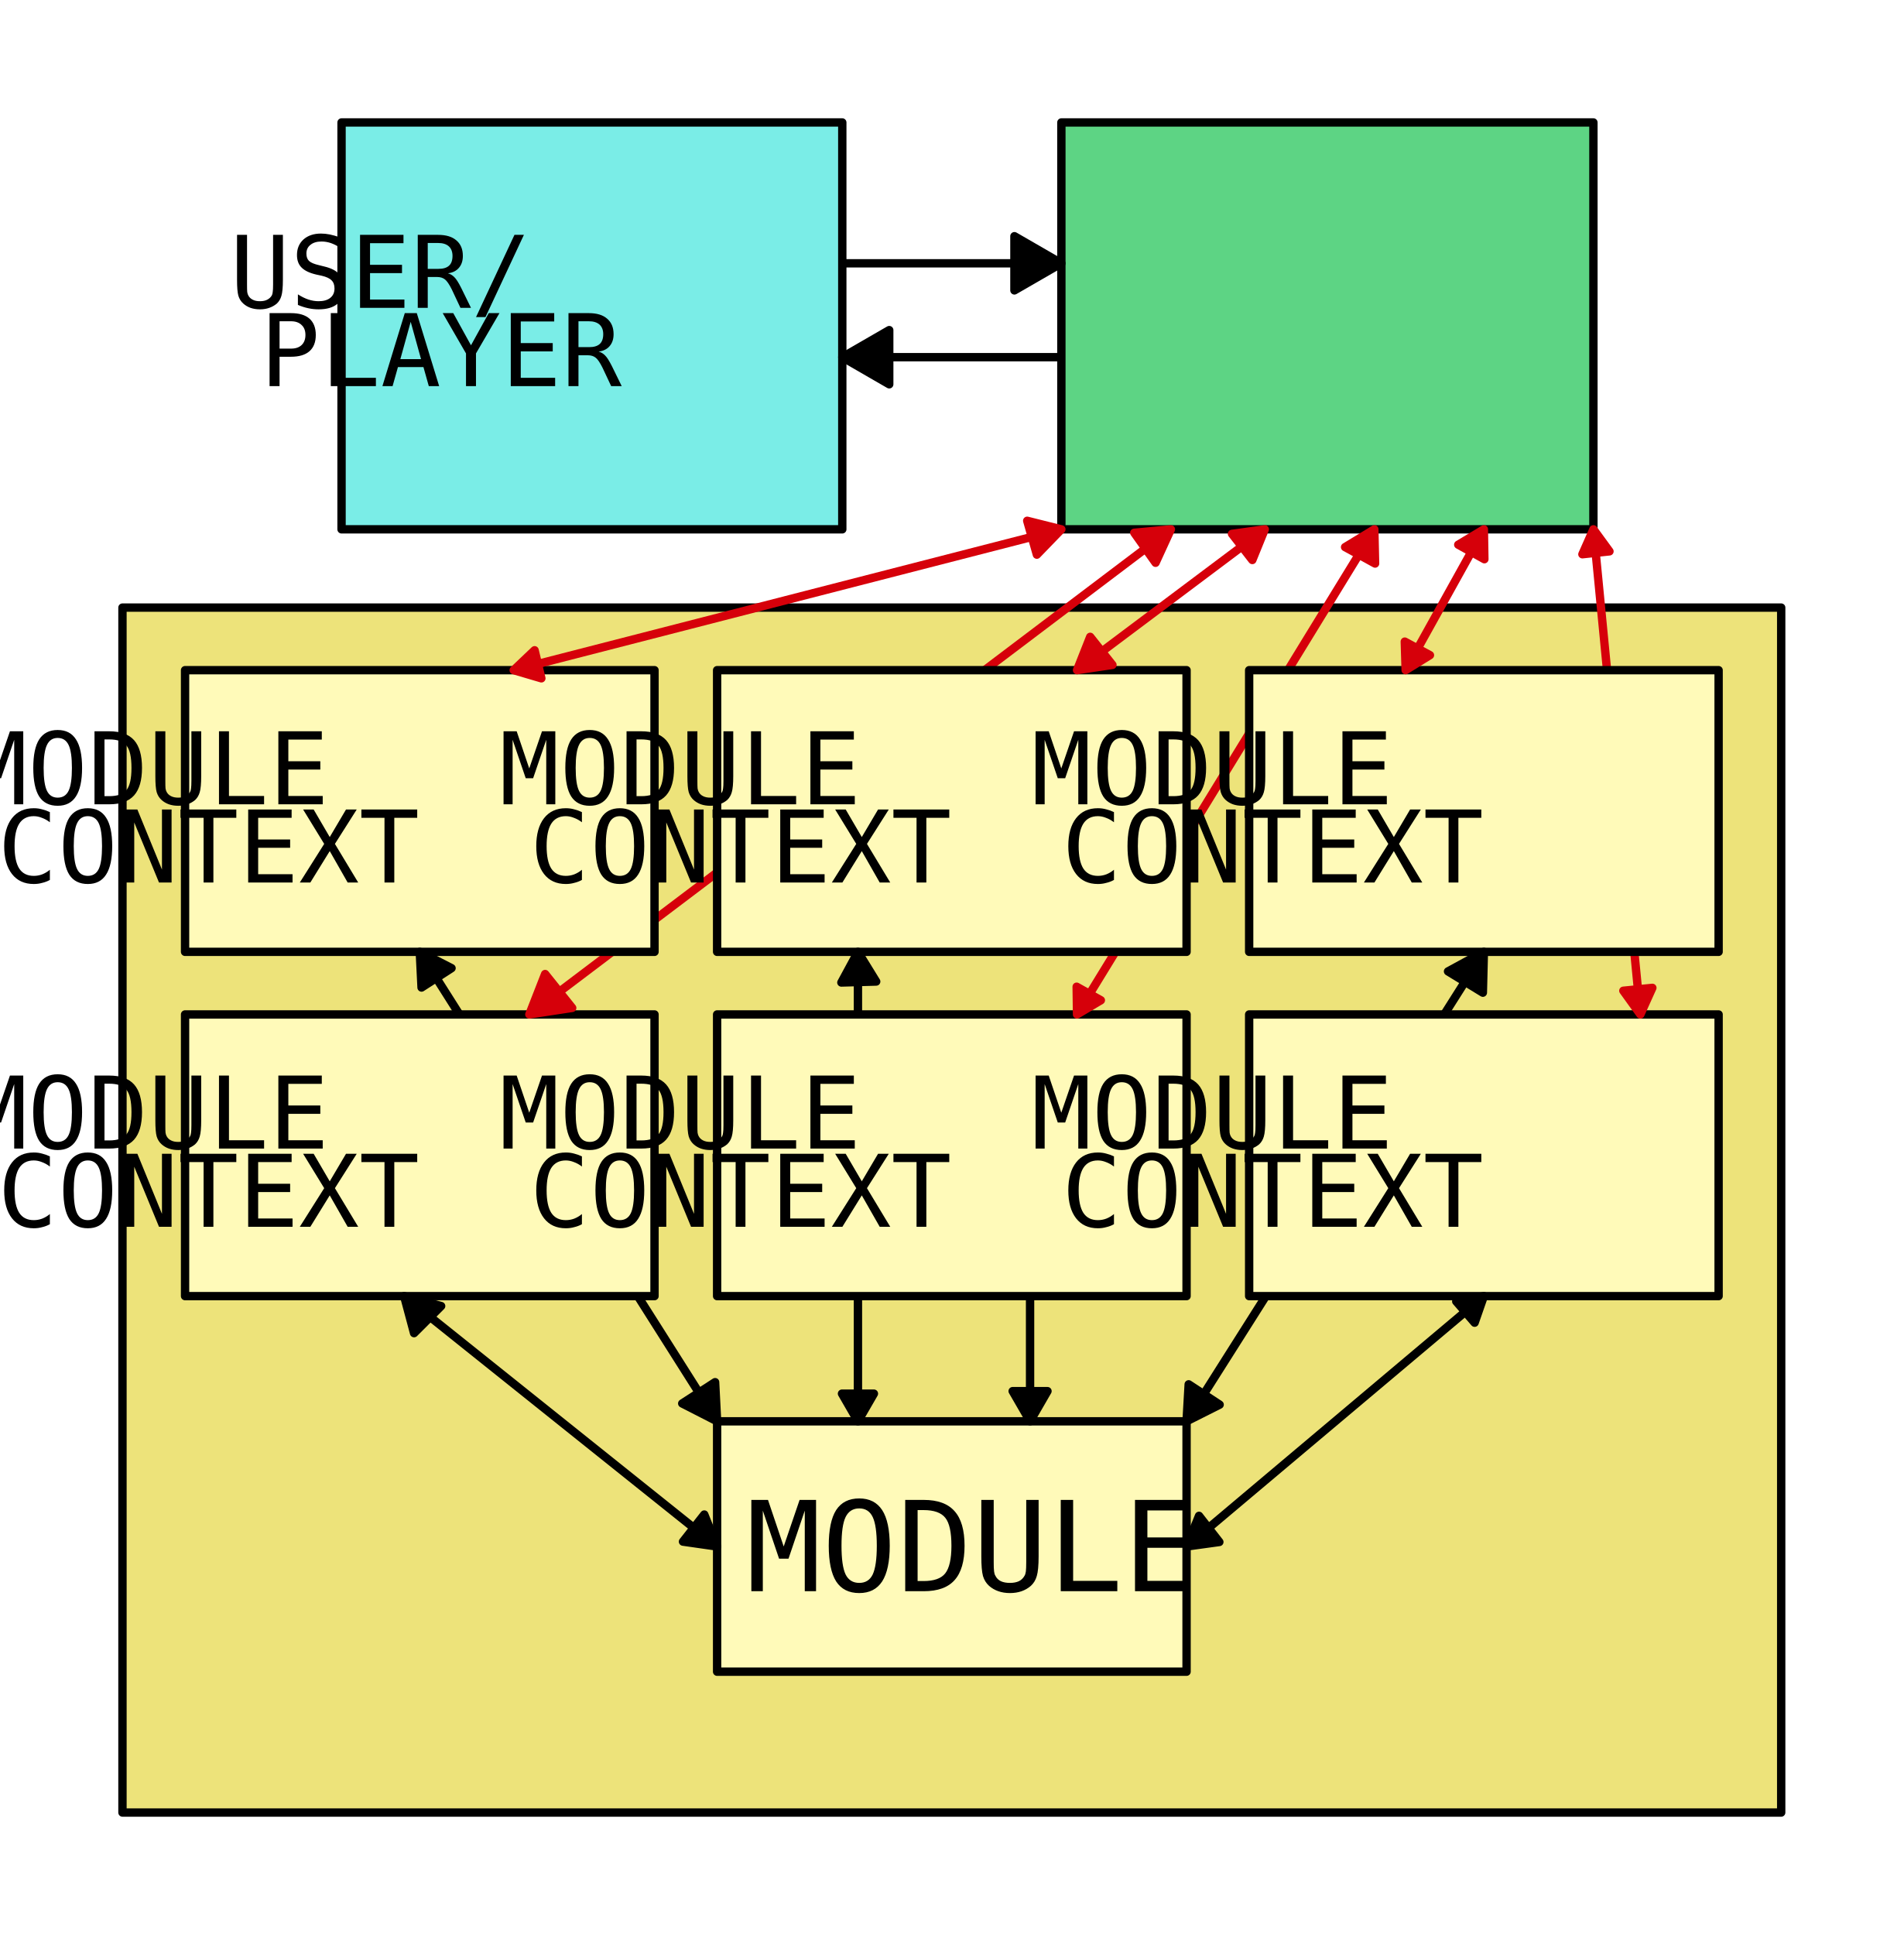
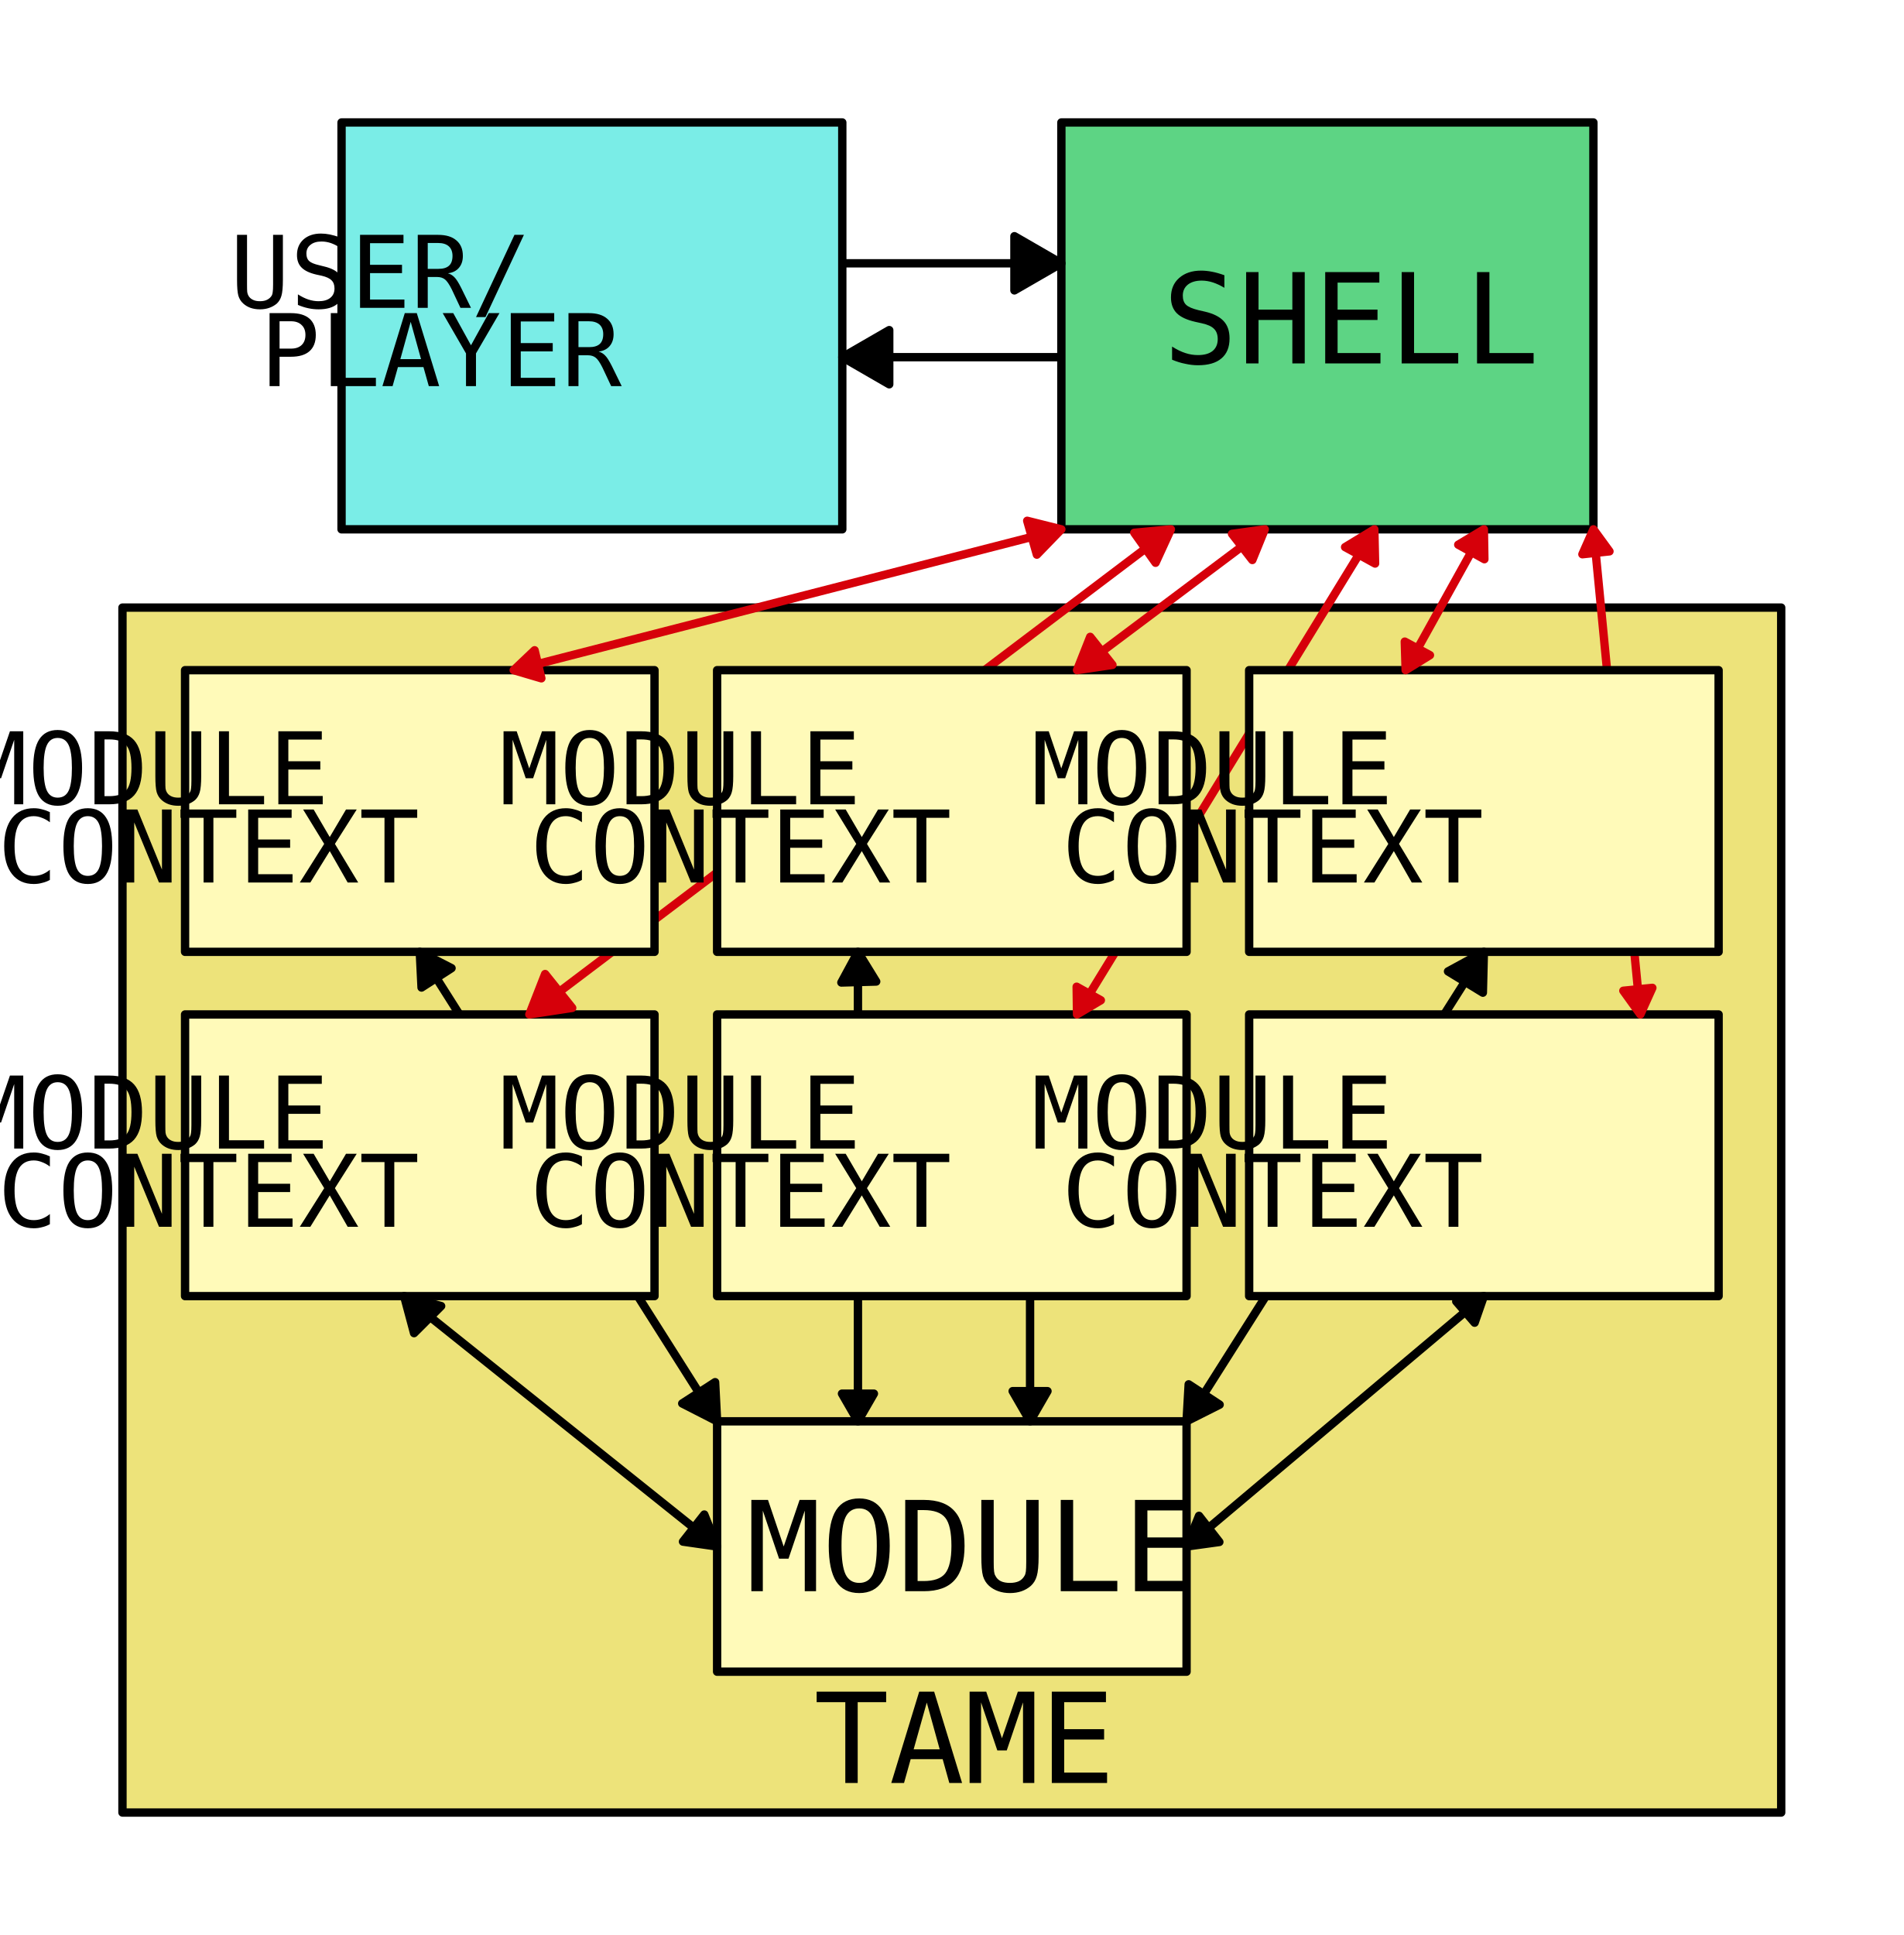
<svg xmlns="http://www.w3.org/2000/svg" width="160.935mm" height="163.581mm" viewBox="0 0 160.935 163.581" version="1.1" id="svg5423">
  <defs id="defs5417">
    </defs>
  <g id="layer1" transform="translate(-9.490972,1.748611)">
    <rect style="opacity:1;fill:#7aede7;fill-opacity:1;fill-rule:nonzero;stroke:#000000;stroke-width:0.706;stroke-linecap:round;stroke-linejoin:round;stroke-miterlimit:4;stroke-dasharray:none;stroke-dashoffset:0;stroke-opacity:1" id="rect4489" width="42.333" height="34.396" x="38.365" y="8.604" />
    <text id="text4589" y="24.279" x="59.507" style="font-style:normal;font-variant:normal;font-weight:normal;font-stretch:normal;font-size:8.467px;line-height:6.615px;font-family:Consolas;-inkscape-font-specification:Consolas;text-align:center;letter-spacing:0px;word-spacing:0px;text-anchor:middle;fill:#000000;fill-opacity:1;stroke:none;stroke-width:0.265px;stroke-linecap:butt;stroke-linejoin:miter;stroke-opacity:1" xml:space="preserve">
      <tspan style="font-size:8.467px;text-align:center;text-anchor:middle;stroke-width:0.265px" y="24.279" x="59.507" id="tspan4587">USER/</tspan>
      <tspan id="tspan4591" style="font-size:8.467px;text-align:center;text-anchor:middle;stroke-width:0.265px" y="30.894" x="59.507">PLAYER</tspan>
    </text>
    <rect style="opacity:1;fill:#5dd484;fill-opacity:1;fill-rule:nonzero;stroke:#000000;stroke-width:0.706;stroke-linecap:round;stroke-linejoin:round;stroke-miterlimit:4;stroke-dasharray:none;stroke-dashoffset:0;stroke-opacity:1" id="rect3682" width="44.979" height="34.396" x="99.219" y="8.604" />
-     <flowRoot xml:space="preserve" id="flowRoot4499" style="font-style:normal;font-variant:normal;font-weight:normal;font-stretch:normal;font-size:40px;line-height:25px;font-family:Consolas;-inkscape-font-specification:Consolas;letter-spacing:0px;word-spacing:0px;fill:#000000;fill-opacity:1;stroke:none;stroke-width:1px;stroke-linecap:butt;stroke-linejoin:miter;stroke-opacity:1" transform="matrix(0.2645833,0,0,0.2645833,12.06673,-4.303173)">
-       <flowRegion id="flowRegion4501">
-         <rect id="rect4503" width="120" height="30" x="360" y="102.52" />
-       </flowRegion>
-       <flowPara id="flowPara4505">SHELL</flowPara>
-     </flowRoot>
    <rect style="opacity:1;fill:#ede37a;fill-opacity:1;fill-rule:nonzero;stroke:#000000;stroke-width:0.706;stroke-linecap:round;stroke-linejoin:round;stroke-miterlimit:4;stroke-dasharray:none;stroke-dashoffset:0;stroke-opacity:1" id="rect4507" width="140.229" height="101.865" x="19.844" y="49.615" />
-     <flowRoot xml:space="preserve" id="flowRoot4509" style="font-style:normal;font-variant:normal;font-weight:normal;font-stretch:normal;font-size:40px;line-height:25px;font-family:Consolas;-inkscape-font-specification:Consolas;letter-spacing:0px;word-spacing:0px;fill:#000000;fill-opacity:1;stroke:none;stroke-width:1px;stroke-linecap:butt;stroke-linejoin:miter;stroke-opacity:1" transform="matrix(0.2645833,0,0,0.2645833,-72.31922,116.0447)">
-       <flowRegion id="flowRegion4511">
-         <rect id="rect4513" width="120" height="50" x="570" y="102.52" />
-       </flowRegion>
-       <flowPara id="flowPara4515">TAME</flowPara>
-     </flowRoot>
    <g id="g5612" transform="translate(1.322919,3.96875)">
      <rect y="114.438" x="68.792" height="21.167" width="39.688" id="rect4533" style="opacity:1;fill:#fffab9;fill-opacity:1;fill-rule:nonzero;stroke:#000000;stroke-width:0.706;stroke-linecap:round;stroke-linejoin:round;stroke-miterlimit:4;stroke-dasharray:none;stroke-dashoffset:0;stroke-opacity:1" />
      <text id="text4537" y="128.801" x="71.249" style="font-style:normal;font-variant:normal;font-weight:normal;font-stretch:normal;font-size:10.583px;line-height:6.615px;font-family:Consolas;-inkscape-font-specification:Consolas;letter-spacing:0px;word-spacing:0px;fill:#000000;fill-opacity:1;stroke:none;stroke-width:0.265px;stroke-linecap:butt;stroke-linejoin:miter;stroke-opacity:1" xml:space="preserve">
        <tspan style="stroke-width:0.265px" y="128.801" x="71.249" id="tspan4535">MODULE</tspan>
      </text>
    </g>
    <path style="fill:none;fill-rule:evenodd;stroke:#d6000a;stroke-width:0.706;stroke-linecap:butt;stroke-linejoin:miter;stroke-miterlimit:4;stroke-dasharray:none;stroke-opacity:1" d="M 108.479,43 54.24,84.01" id="path6311" />
    <g id="g5566" transform="translate(-27.78126,1.322914)">
      <rect y="53.583" x="52.917" height="23.812" width="39.688" id="rect4531" style="opacity:1;fill:#fffab9;fill-opacity:1;fill-rule:nonzero;stroke:#000000;stroke-width:0.706;stroke-linecap:round;stroke-linejoin:round;stroke-miterlimit:4;stroke-dasharray:none;stroke-dashoffset:0;stroke-opacity:1" />
      <text id="text4541" y="64.923" x="72.735" style="font-style:normal;font-variant:normal;font-weight:normal;font-stretch:normal;font-size:8.467px;line-height:6.615px;font-family:Consolas;-inkscape-font-specification:Consolas;text-align:center;letter-spacing:0px;word-spacing:0px;text-anchor:middle;fill:#000000;fill-opacity:1;stroke:none;stroke-width:0.265px;stroke-linecap:butt;stroke-linejoin:miter;stroke-opacity:1" xml:space="preserve">
        <tspan id="tspan4545" style="font-size:8.467px;text-align:center;text-anchor:middle;stroke-width:0.265px" y="64.923" x="72.735">MODULE</tspan>
        <tspan id="tspan4543" style="font-size:8.467px;text-align:center;text-anchor:middle;stroke-width:0.265px" y="71.537" x="72.735">CONTEXT</tspan>
      </text>
    </g>
    <g id="g4559" transform="translate(19.84375,-9.260414)">
      <path id="path4549" d="M 60.854,29.771 H 79.375" style="fill:none;fill-rule:evenodd;stroke:#000000;stroke-width:0.706;stroke-linecap:butt;stroke-linejoin:miter;stroke-miterlimit:4;stroke-dasharray:none;stroke-opacity:1" />
      <path d="m 79.375,29.771 -3.969,2.291 v -4.583 z" id="path4555" style="opacity:1;fill:#000000;fill-opacity:1;fill-rule:nonzero;stroke:#000000;stroke-width:0.706;stroke-linecap:round;stroke-linejoin:round;stroke-miterlimit:4;stroke-dasharray:none;stroke-dashoffset:0;stroke-opacity:1" />
    </g>
    <g transform="rotate(180,80.03646,29.10938)" id="g4559-1">
      <path id="path4549-6" d="M 60.854,29.771 H 79.375" style="fill:none;fill-rule:evenodd;stroke:#000000;stroke-width:0.706;stroke-linecap:butt;stroke-linejoin:miter;stroke-miterlimit:4;stroke-dasharray:none;stroke-opacity:1" />
      <path d="m 79.375,29.771 -3.969,2.291 v -4.583 z" id="path4555-9" style="opacity:1;fill:#000000;fill-opacity:1;fill-rule:nonzero;stroke:#000000;stroke-width:0.706;stroke-linecap:round;stroke-linejoin:round;stroke-miterlimit:4;stroke-dasharray:none;stroke-dashoffset:0;stroke-opacity:1" />
    </g>
    <path style="fill:none;fill-rule:evenodd;stroke:#d6000a;stroke-width:0.706;stroke-linecap:butt;stroke-linejoin:miter;stroke-miterlimit:4;stroke-dasharray:none;stroke-opacity:1" d="M 125.677,43 100.542,84.01" id="path6319" />
    <g id="g5566-1" transform="translate(17.19791,1.322914)">
      <rect y="53.583" x="52.917" height="23.812" width="39.688" id="rect4531-0" style="opacity:1;fill:#fffab9;fill-opacity:1;fill-rule:nonzero;stroke:#000000;stroke-width:0.706;stroke-linecap:round;stroke-linejoin:round;stroke-miterlimit:4;stroke-dasharray:none;stroke-dashoffset:0;stroke-opacity:1" />
      <text id="text4541-3" y="64.923" x="72.735" style="font-style:normal;font-variant:normal;font-weight:normal;font-stretch:normal;font-size:8.467px;line-height:6.615px;font-family:Consolas;-inkscape-font-specification:Consolas;text-align:center;letter-spacing:0px;word-spacing:0px;text-anchor:middle;fill:#000000;fill-opacity:1;stroke:none;stroke-width:0.265px;stroke-linecap:butt;stroke-linejoin:miter;stroke-opacity:1" xml:space="preserve">
        <tspan id="tspan4545-7" style="font-size:8.467px;text-align:center;text-anchor:middle;stroke-width:0.265px" y="64.923" x="72.735">MODULE</tspan>
        <tspan id="tspan4543-1" style="font-size:8.467px;text-align:center;text-anchor:middle;stroke-width:0.265px" y="71.537" x="72.735">CONTEXT</tspan>
      </text>
    </g>
    <path style="fill:none;fill-rule:evenodd;stroke:#d6000a;stroke-width:0.706;stroke-linecap:butt;stroke-linejoin:miter;stroke-miterlimit:4;stroke-dasharray:none;stroke-opacity:1" d="m 144.198,43 3.969,41.01" id="path6327" />
    <g id="g5566-4" transform="translate(62.17708,1.322914)">
      <rect y="53.583" x="52.917" height="23.812" width="39.688" id="rect4531-3" style="opacity:1;fill:#fffab9;fill-opacity:1;fill-rule:nonzero;stroke:#000000;stroke-width:0.706;stroke-linecap:round;stroke-linejoin:round;stroke-miterlimit:4;stroke-dasharray:none;stroke-dashoffset:0;stroke-opacity:1" />
      <text id="text4541-8" y="64.923" x="72.735" style="font-style:normal;font-variant:normal;font-weight:normal;font-stretch:normal;font-size:8.467px;line-height:6.615px;font-family:Consolas;-inkscape-font-specification:Consolas;text-align:center;letter-spacing:0px;word-spacing:0px;text-anchor:middle;fill:#000000;fill-opacity:1;stroke:none;stroke-width:0.265px;stroke-linecap:butt;stroke-linejoin:miter;stroke-opacity:1" xml:space="preserve">
        <tspan id="tspan4545-4" style="font-size:8.467px;text-align:center;text-anchor:middle;stroke-width:0.265px" y="64.923" x="72.735">MODULE</tspan>
        <tspan id="tspan4543-2" style="font-size:8.467px;text-align:center;text-anchor:middle;stroke-width:0.265px" y="71.537" x="72.735">CONTEXT</tspan>
      </text>
    </g>
    <path style="fill:none;fill-rule:evenodd;stroke:#000000;stroke-width:0.706;stroke-linecap:butt;stroke-linejoin:miter;stroke-miterlimit:4;stroke-dasharray:none;stroke-opacity:1" d="m 44.979,78.719 25.135,39.688" id="path6237" />
    <g id="g5566-7" transform="translate(-27.78125,30.42708)">
      <rect y="53.583" x="52.917" height="23.812" width="39.688" id="rect4531-2" style="opacity:1;fill:#fffab9;fill-opacity:1;fill-rule:nonzero;stroke:#000000;stroke-width:0.706;stroke-linecap:round;stroke-linejoin:round;stroke-miterlimit:4;stroke-dasharray:none;stroke-dashoffset:0;stroke-opacity:1" />
      <text id="text4541-4" y="64.923" x="72.735" style="font-style:normal;font-variant:normal;font-weight:normal;font-stretch:normal;font-size:8.467px;line-height:6.615px;font-family:Consolas;-inkscape-font-specification:Consolas;text-align:center;letter-spacing:0px;word-spacing:0px;text-anchor:middle;fill:#000000;fill-opacity:1;stroke:none;stroke-width:0.265px;stroke-linecap:butt;stroke-linejoin:miter;stroke-opacity:1" xml:space="preserve">
        <tspan id="tspan4545-5" style="font-size:8.467px;text-align:center;text-anchor:middle;stroke-width:0.265px" y="64.923" x="72.735">MODULE</tspan>
        <tspan id="tspan4543-3" style="font-size:8.467px;text-align:center;text-anchor:middle;stroke-width:0.265px" y="71.537" x="72.735">CONTEXT</tspan>
      </text>
    </g>
    <path style="fill:none;fill-rule:evenodd;stroke:#000000;stroke-width:0.706;stroke-linecap:butt;stroke-linejoin:miter;stroke-miterlimit:4;stroke-dasharray:none;stroke-opacity:1" d="m 82.021,78.719 v 39.688" id="path6241" />
    <g id="g5566-2" transform="translate(17.19791,30.42708)">
      <rect y="53.583" x="52.917" height="23.812" width="39.688" id="rect4531-35" style="opacity:1;fill:#fffab9;fill-opacity:1;fill-rule:nonzero;stroke:#000000;stroke-width:0.706;stroke-linecap:round;stroke-linejoin:round;stroke-miterlimit:4;stroke-dasharray:none;stroke-dashoffset:0;stroke-opacity:1" />
      <text id="text4541-7" y="64.923" x="72.735" style="font-style:normal;font-variant:normal;font-weight:normal;font-stretch:normal;font-size:8.467px;line-height:6.615px;font-family:Consolas;-inkscape-font-specification:Consolas;text-align:center;letter-spacing:0px;word-spacing:0px;text-anchor:middle;fill:#000000;fill-opacity:1;stroke:none;stroke-width:0.265px;stroke-linecap:butt;stroke-linejoin:miter;stroke-opacity:1" xml:space="preserve">
        <tspan id="tspan4545-6" style="font-size:8.467px;text-align:center;text-anchor:middle;stroke-width:0.265px" y="64.923" x="72.735">MODULE</tspan>
        <tspan id="tspan4543-6" style="font-size:8.467px;text-align:center;text-anchor:middle;stroke-width:0.265px" y="71.537" x="72.735">CONTEXT</tspan>
      </text>
    </g>
    <path style="fill:none;fill-rule:evenodd;stroke:#000000;stroke-width:0.706;stroke-linecap:butt;stroke-linejoin:miter;stroke-miterlimit:4;stroke-dasharray:none;stroke-opacity:1" d="m 134.938,78.719 -25.135,39.688" id="path6249" />
    <g id="g5566-22" transform="translate(62.17708,30.42708)">
      <rect y="53.583" x="52.917" height="23.812" width="39.688" id="rect4531-5" style="opacity:1;fill:#fffab9;fill-opacity:1;fill-rule:nonzero;stroke:#000000;stroke-width:0.706;stroke-linecap:round;stroke-linejoin:round;stroke-miterlimit:4;stroke-dasharray:none;stroke-dashoffset:0;stroke-opacity:1" />
      <text id="text4541-9" y="64.923" x="72.735" style="font-style:normal;font-variant:normal;font-weight:normal;font-stretch:normal;font-size:8.467px;line-height:6.615px;font-family:Consolas;-inkscape-font-specification:Consolas;text-align:center;letter-spacing:0px;word-spacing:0px;text-anchor:middle;fill:#000000;fill-opacity:1;stroke:none;stroke-width:0.265px;stroke-linecap:butt;stroke-linejoin:miter;stroke-opacity:1" xml:space="preserve">
        <tspan id="tspan4545-62" style="font-size:8.467px;text-align:center;text-anchor:middle;stroke-width:0.265px" y="64.923" x="72.735">MODULE</tspan>
        <tspan id="tspan4543-8" style="font-size:8.467px;text-align:center;text-anchor:middle;stroke-width:0.265px" y="71.537" x="72.735">CONTEXT</tspan>
      </text>
    </g>
    <path style="fill:none;fill-rule:evenodd;stroke:#000000;stroke-width:0.706;stroke-linecap:butt;stroke-linejoin:miter;stroke-miterlimit:4;stroke-dasharray:none;stroke-opacity:1" d="m 43.656,107.823 26.458,21.167" id="path5690" />
    <path style="fill:none;fill-rule:evenodd;stroke:#000000;stroke-width:0.706;stroke-linecap:butt;stroke-linejoin:miter;stroke-miterlimit:4;stroke-dasharray:none;stroke-opacity:1" d="m 96.573,107.823 v 10.583" id="path6245" />
    <path style="fill:none;fill-rule:evenodd;stroke:#000000;stroke-width:0.706;stroke-linecap:butt;stroke-linejoin:miter;stroke-miterlimit:4;stroke-dasharray:none;stroke-opacity:1" d="m 134.938,107.823 -25.135,21.167" id="path6253" />
    <path style="opacity:1;fill:#000000;fill-opacity:1;fill-rule:nonzero;stroke:#000000;stroke-width:0.706;stroke-linecap:round;stroke-linejoin:round;stroke-miterlimit:4;stroke-dasharray:none;stroke-dashoffset:0;stroke-opacity:1" id="path6265" d="m 70.115,128.99 -2.885,-0.413 1.8,-2.291 z" />
    <path style="opacity:1;fill:#000000;fill-opacity:1;fill-rule:nonzero;stroke:#000000;stroke-width:0.706;stroke-linecap:round;stroke-linejoin:round;stroke-miterlimit:4;stroke-dasharray:none;stroke-dashoffset:0;stroke-opacity:1" id="path6273" d="m 70.115,118.406 -2.95,-1.509 2.782,-1.8 z" />
    <path style="opacity:1;fill:#000000;fill-opacity:1;fill-rule:nonzero;stroke:#000000;stroke-width:0.706;stroke-linecap:round;stroke-linejoin:round;stroke-miterlimit:4;stroke-dasharray:none;stroke-dashoffset:0;stroke-opacity:1" id="path6277" d="m 44.979,78.719 2.686,1.379 -2.537,1.637 z" />
    <path style="opacity:1;fill:#000000;fill-opacity:1;fill-rule:nonzero;stroke:#000000;stroke-width:0.706;stroke-linecap:round;stroke-linejoin:round;stroke-miterlimit:4;stroke-dasharray:none;stroke-dashoffset:0;stroke-opacity:1" id="path6287" d="m 96.573,118.406 -1.473,-2.551 2.946,1e-5 z" />
    <path style="opacity:1;fill:#000000;fill-opacity:1;fill-rule:nonzero;stroke:#000000;stroke-width:0.706;stroke-linecap:round;stroke-linejoin:round;stroke-miterlimit:4;stroke-dasharray:none;stroke-dashoffset:0;stroke-opacity:1" id="path6289" d="m 82.021,118.406 -1.35,-2.339 2.701,0 z" />
    <path style="opacity:1;fill:#000000;fill-opacity:1;fill-rule:nonzero;stroke:#000000;stroke-width:0.706;stroke-linecap:round;stroke-linejoin:round;stroke-miterlimit:4;stroke-dasharray:none;stroke-dashoffset:0;stroke-opacity:1" id="path6291" d="m 82.021,78.719 1.544,2.51 -2.946,0.082 z" />
    <path style="opacity:1;fill:#000000;fill-opacity:1;fill-rule:nonzero;stroke:#000000;stroke-width:0.706;stroke-linecap:round;stroke-linejoin:round;stroke-miterlimit:4;stroke-dasharray:none;stroke-dashoffset:0;stroke-opacity:1" id="path6293" d="m 134.938,78.719 -0.086,3.452 -2.946,-1.8 z" />
    <path style="opacity:1;fill:#000000;fill-opacity:1;fill-rule:nonzero;stroke:#000000;stroke-width:0.706;stroke-linecap:round;stroke-linejoin:round;stroke-miterlimit:4;stroke-dasharray:none;stroke-dashoffset:0;stroke-opacity:1" id="path6297" d="m 109.802,118.406 0.179,-3.127 2.619,1.719 z" />
    <path style="opacity:1;fill:#000000;fill-opacity:1;fill-rule:nonzero;stroke:#000000;stroke-width:0.706;stroke-linecap:round;stroke-linejoin:round;stroke-miterlimit:4;stroke-dasharray:none;stroke-dashoffset:0;stroke-opacity:1" id="path6299" d="m 109.802,128.99 1.054,-2.593 1.719,2.21 z" />
    <path style="opacity:1;fill:#000000;fill-opacity:1;fill-rule:nonzero;stroke:#000000;stroke-width:0.706;stroke-linecap:round;stroke-linejoin:round;stroke-miterlimit:4;stroke-dasharray:none;stroke-dashoffset:0;stroke-opacity:1" id="path6301" d="m 134.938,107.823 -0.782,2.247 -1.555,-1.8 z" />
    <path style="opacity:1;fill:#000000;fill-opacity:1;fill-rule:nonzero;stroke:#000000;stroke-width:0.706;stroke-linecap:round;stroke-linejoin:round;stroke-miterlimit:4;stroke-dasharray:none;stroke-dashoffset:0;stroke-opacity:1" id="path6305" d="m 43.656,107.823 3.13,0.839 -2.291,2.291 z" />
    <path style="fill:none;fill-rule:evenodd;stroke:#d6000a;stroke-width:0.706;stroke-linecap:butt;stroke-linejoin:miter;stroke-miterlimit:4;stroke-dasharray:none;stroke-opacity:1" d="M 99.219,43 52.917,54.906" id="path6307" />
    <path style="fill:none;fill-rule:evenodd;stroke:#d6000a;stroke-width:0.706;stroke-linecap:butt;stroke-linejoin:miter;stroke-miterlimit:4;stroke-dasharray:none;stroke-opacity:1" d="m 116.417,43 -15.875,11.906" id="path6315" />
    <path style="fill:none;fill-rule:evenodd;stroke:#d6000a;stroke-width:0.706;stroke-linecap:butt;stroke-linejoin:miter;stroke-miterlimit:4;stroke-dasharray:none;stroke-opacity:1" d="m 134.938,43 -6.615,11.906" id="path6323" />
    <path style="opacity:1;fill:#d6000a;fill-opacity:1;fill-rule:nonzero;stroke:#d6000a;stroke-width:0.706;stroke-linecap:round;stroke-linejoin:round;stroke-miterlimit:4;stroke-dasharray:none;stroke-dashoffset:0;stroke-opacity:1" id="path6333" d="m 54.24,84.01 1.335,-3.416 2.291,2.864 z" />
    <path style="opacity:1;fill:#d6000a;fill-opacity:1;fill-rule:nonzero;stroke:#d6000a;stroke-width:0.706;stroke-linecap:round;stroke-linejoin:round;stroke-miterlimit:4;stroke-dasharray:none;stroke-dashoffset:0;stroke-opacity:1" id="path6335" d="m 100.542,54.906 1.114,-2.817 1.882,2.373 z" />
    <path style="opacity:1;fill:#d6000a;fill-opacity:1;fill-rule:nonzero;stroke:#d6000a;stroke-width:0.706;stroke-linecap:round;stroke-linejoin:round;stroke-miterlimit:4;stroke-dasharray:none;stroke-dashoffset:0;stroke-opacity:1" id="path6337" d="m 100.542,84.01 -0.031,-2.345 2.046,1.146 z" />
    <path style="opacity:1;fill:#d6000a;fill-opacity:1;fill-rule:nonzero;stroke:#d6000a;stroke-width:0.706;stroke-linecap:round;stroke-linejoin:round;stroke-miterlimit:4;stroke-dasharray:none;stroke-dashoffset:0;stroke-opacity:1" id="path6339" d="m 128.323,54.906 -0.072,-2.415 2.128,1.146 z" />
    <path style="opacity:1;fill:#d6000a;fill-opacity:1;fill-rule:nonzero;stroke:#d6000a;stroke-width:0.706;stroke-linecap:round;stroke-linejoin:round;stroke-miterlimit:4;stroke-dasharray:none;stroke-dashoffset:0;stroke-opacity:1" id="path6341" d="m 148.167,84.01 -1.44,-2.003 2.455,-0.245 z" />
    <path style="opacity:1;fill:#d6000a;fill-opacity:1;fill-rule:nonzero;stroke:#d6000a;stroke-width:0.706;stroke-linecap:round;stroke-linejoin:round;stroke-miterlimit:4;stroke-dasharray:none;stroke-dashoffset:0;stroke-opacity:1" id="path6343" d="m 144.198,43 1.358,1.862 -2.291,0.245 z" />
    <path style="opacity:1;fill:#d6000a;fill-opacity:1;fill-rule:nonzero;stroke:#d6000a;stroke-width:0.706;stroke-linecap:round;stroke-linejoin:round;stroke-miterlimit:4;stroke-dasharray:none;stroke-dashoffset:0;stroke-opacity:1" id="path6345" d="m 134.938,43 0.042,2.527 -2.21,-1.228 z" />
    <path style="opacity:1;fill:#d6000a;fill-opacity:1;fill-rule:nonzero;stroke:#d6000a;stroke-width:0.706;stroke-linecap:round;stroke-linejoin:round;stroke-miterlimit:4;stroke-dasharray:none;stroke-dashoffset:0;stroke-opacity:1" id="path6349" d="m 125.677,43 0.064,2.893 -2.537,-1.391 z" />
    <path style="opacity:1;fill:#d6000a;fill-opacity:1;fill-rule:nonzero;stroke:#d6000a;stroke-width:0.706;stroke-linecap:round;stroke-linejoin:round;stroke-miterlimit:4;stroke-dasharray:none;stroke-dashoffset:0;stroke-opacity:1" id="path6351" d="m 116.417,43 -1.054,2.593 -1.719,-2.21 z" />
    <path style="opacity:1;fill:#d6000a;fill-opacity:1;fill-rule:nonzero;stroke:#d6000a;stroke-width:0.706;stroke-linecap:round;stroke-linejoin:round;stroke-miterlimit:4;stroke-dasharray:none;stroke-dashoffset:0;stroke-opacity:1" id="path6353" d="m 108.479,43 -1.297,2.828 -1.8,-2.537 z" />
    <path style="opacity:1;fill:#d6000a;fill-opacity:1;fill-rule:nonzero;stroke:#d6000a;stroke-width:0.706;stroke-linecap:round;stroke-linejoin:round;stroke-miterlimit:4;stroke-dasharray:none;stroke-dashoffset:0;stroke-opacity:1" id="path6355" d="M 99.219,43 97.147,45.141 96.329,42.277 Z" />
    <path style="opacity:1;fill:#d6000a;fill-opacity:1;fill-rule:nonzero;stroke:#d6000a;stroke-width:0.706;stroke-linecap:round;stroke-linejoin:round;stroke-miterlimit:4;stroke-dasharray:none;stroke-dashoffset:0;stroke-opacity:1" id="path6357" d="m 52.917,54.906 1.769,-1.683 0.573,2.373 z" />
+     <text xml:space="preserve" style="font-style:normal;font-variant:normal;font-weight:normal;font-stretch:normal;font-size:10.583px;line-height:6.615px;font-family:Consolas;-inkscape-font-specification:Consolas;letter-spacing:0px;word-spacing:0px;fill:#000000;fill-opacity:1;stroke:none;stroke-width:0.265px;stroke-linecap:butt;stroke-linejoin:miter;stroke-opacity:1" x="107.765" y="28.973" id="text7102">
+       <tspan id="tspan7100" x="107.765" y="28.973" style="stroke-width:0.265px">SHELL</tspan>
+     </text>
+     <text xml:space="preserve" style="font-style:normal;font-variant:normal;font-weight:normal;font-stretch:normal;font-size:10.583px;line-height:6.615px;font-family:Consolas;-inkscape-font-specification:Consolas;letter-spacing:0px;word-spacing:0px;fill:#000000;fill-opacity:1;stroke:none;stroke-width:0.265px;stroke-linecap:butt;stroke-linejoin:miter;stroke-opacity:1" x="78.283" y="148.981" id="text8357">
+       <tspan id="tspan8355" x="78.283" y="148.981" style="stroke-width:0.265px">TAME</tspan>
+     </text>
  </g>
</svg>
